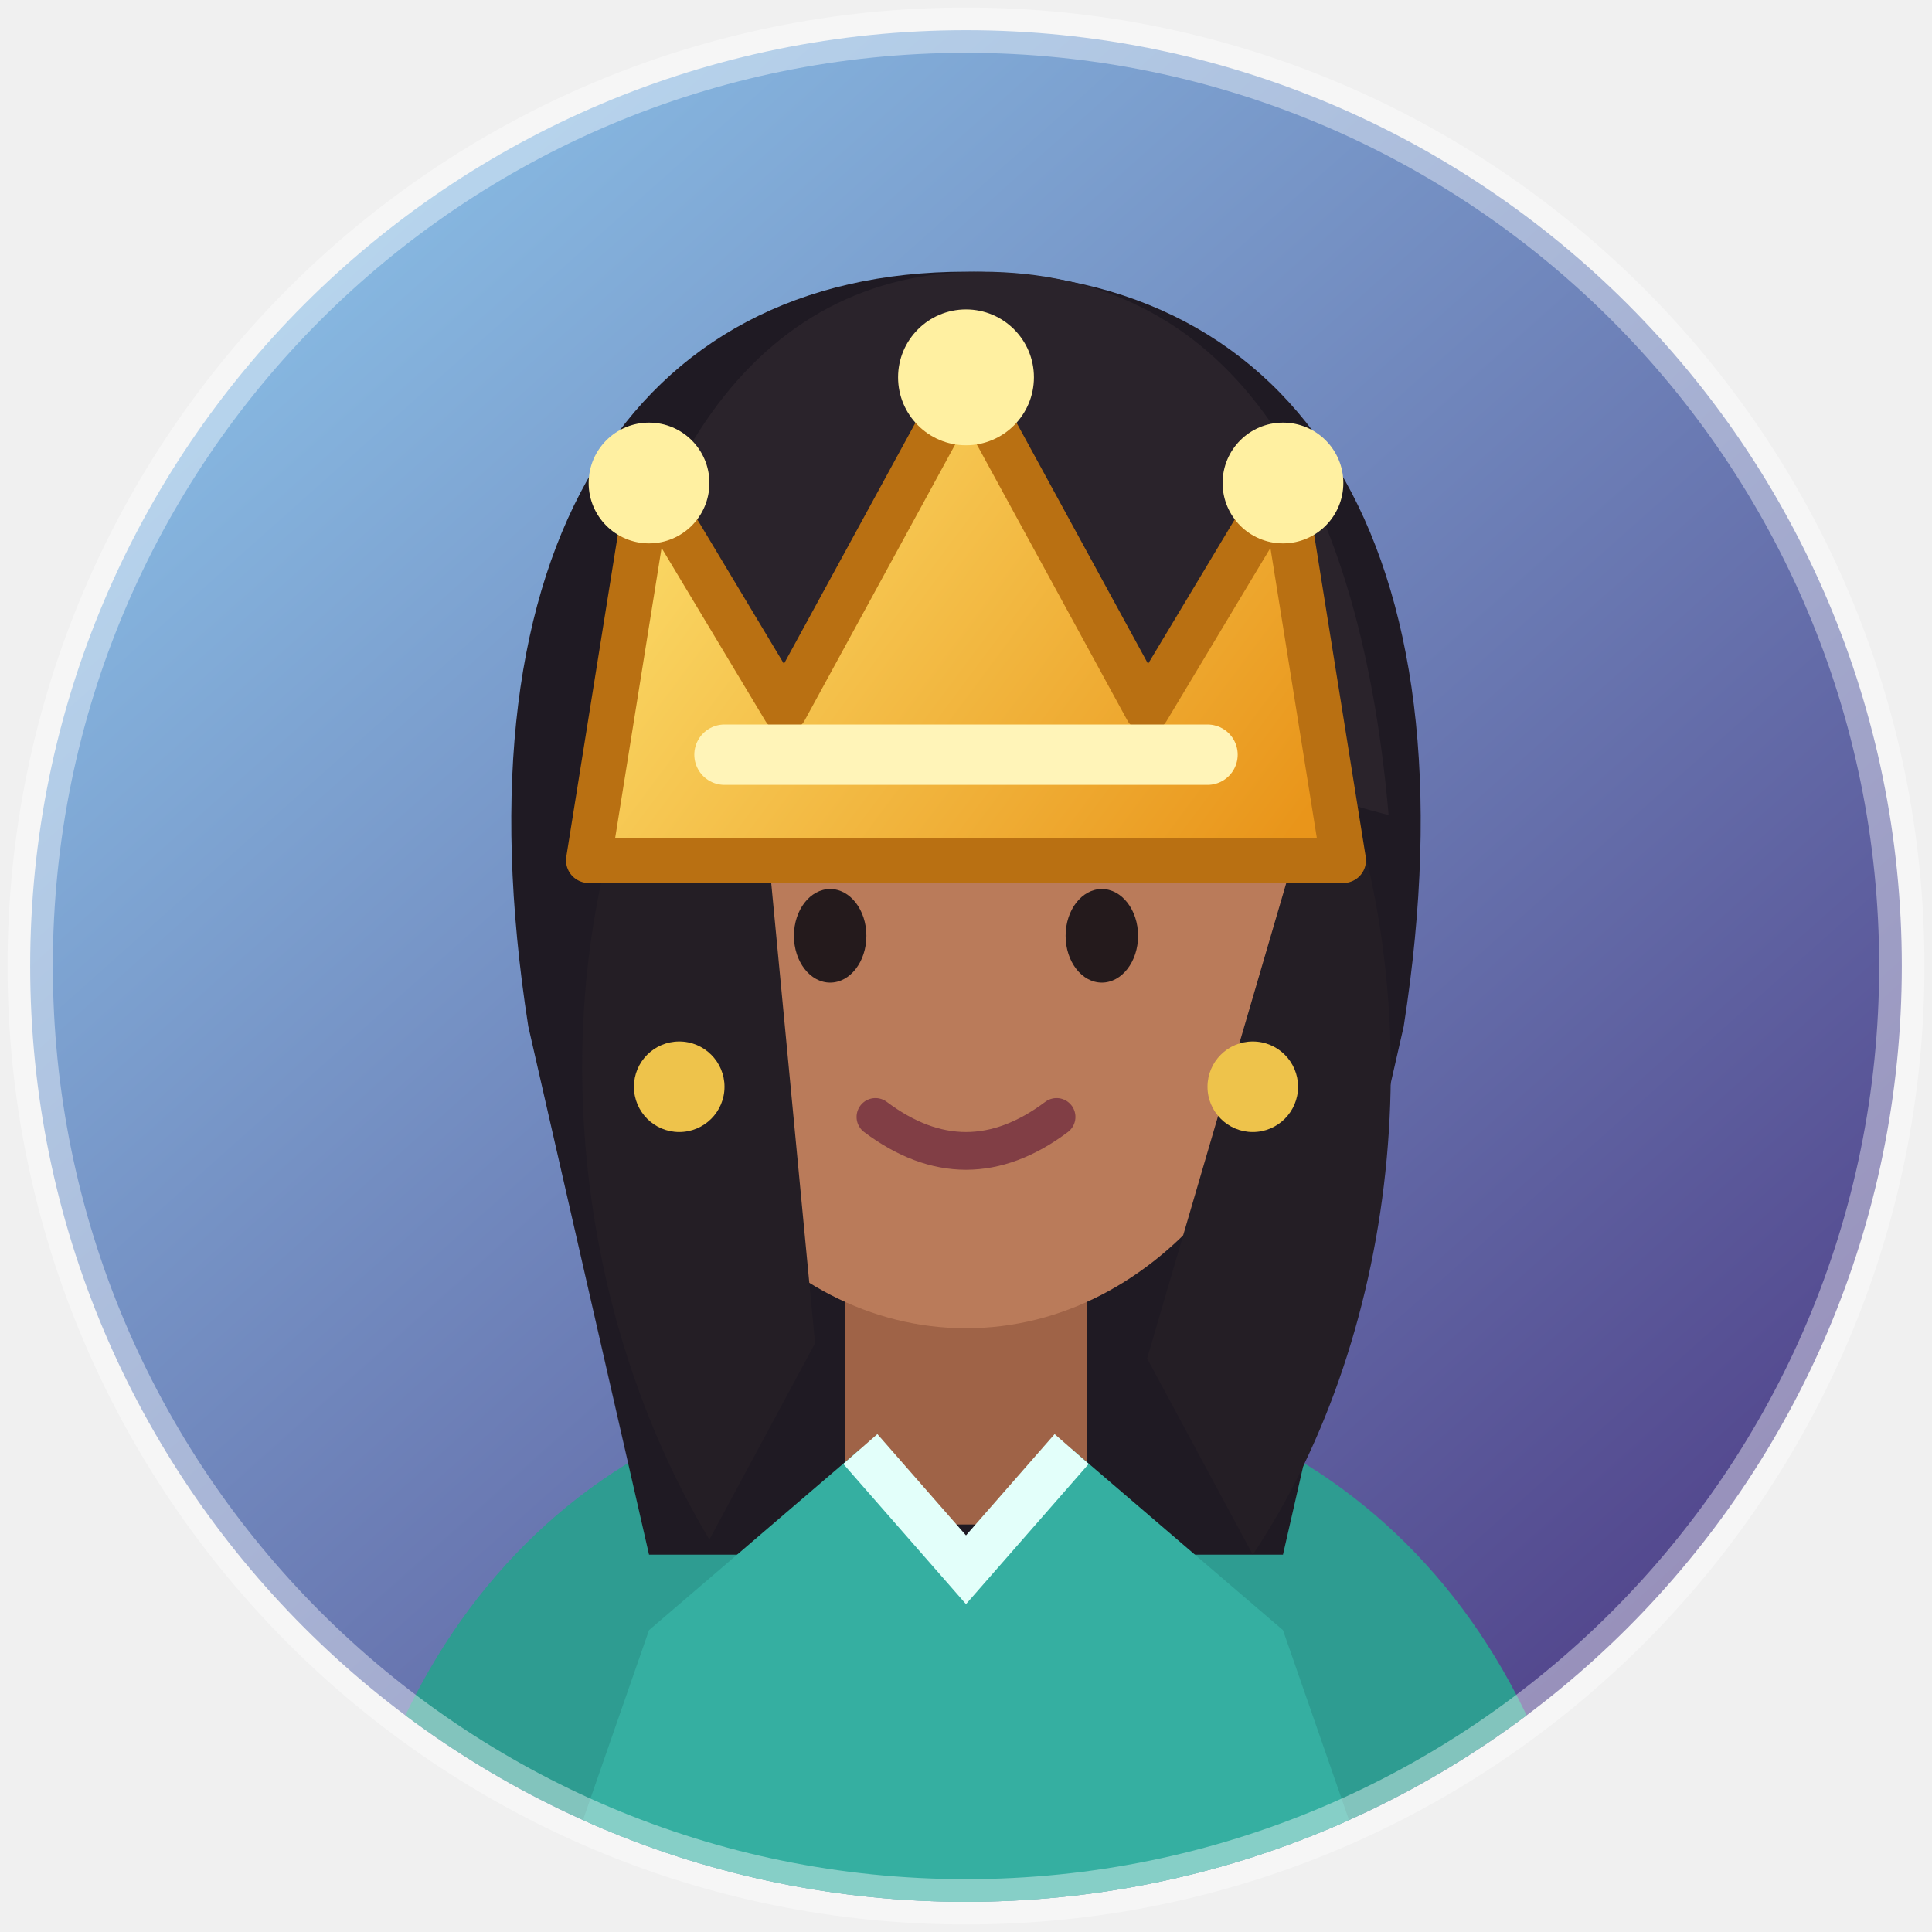
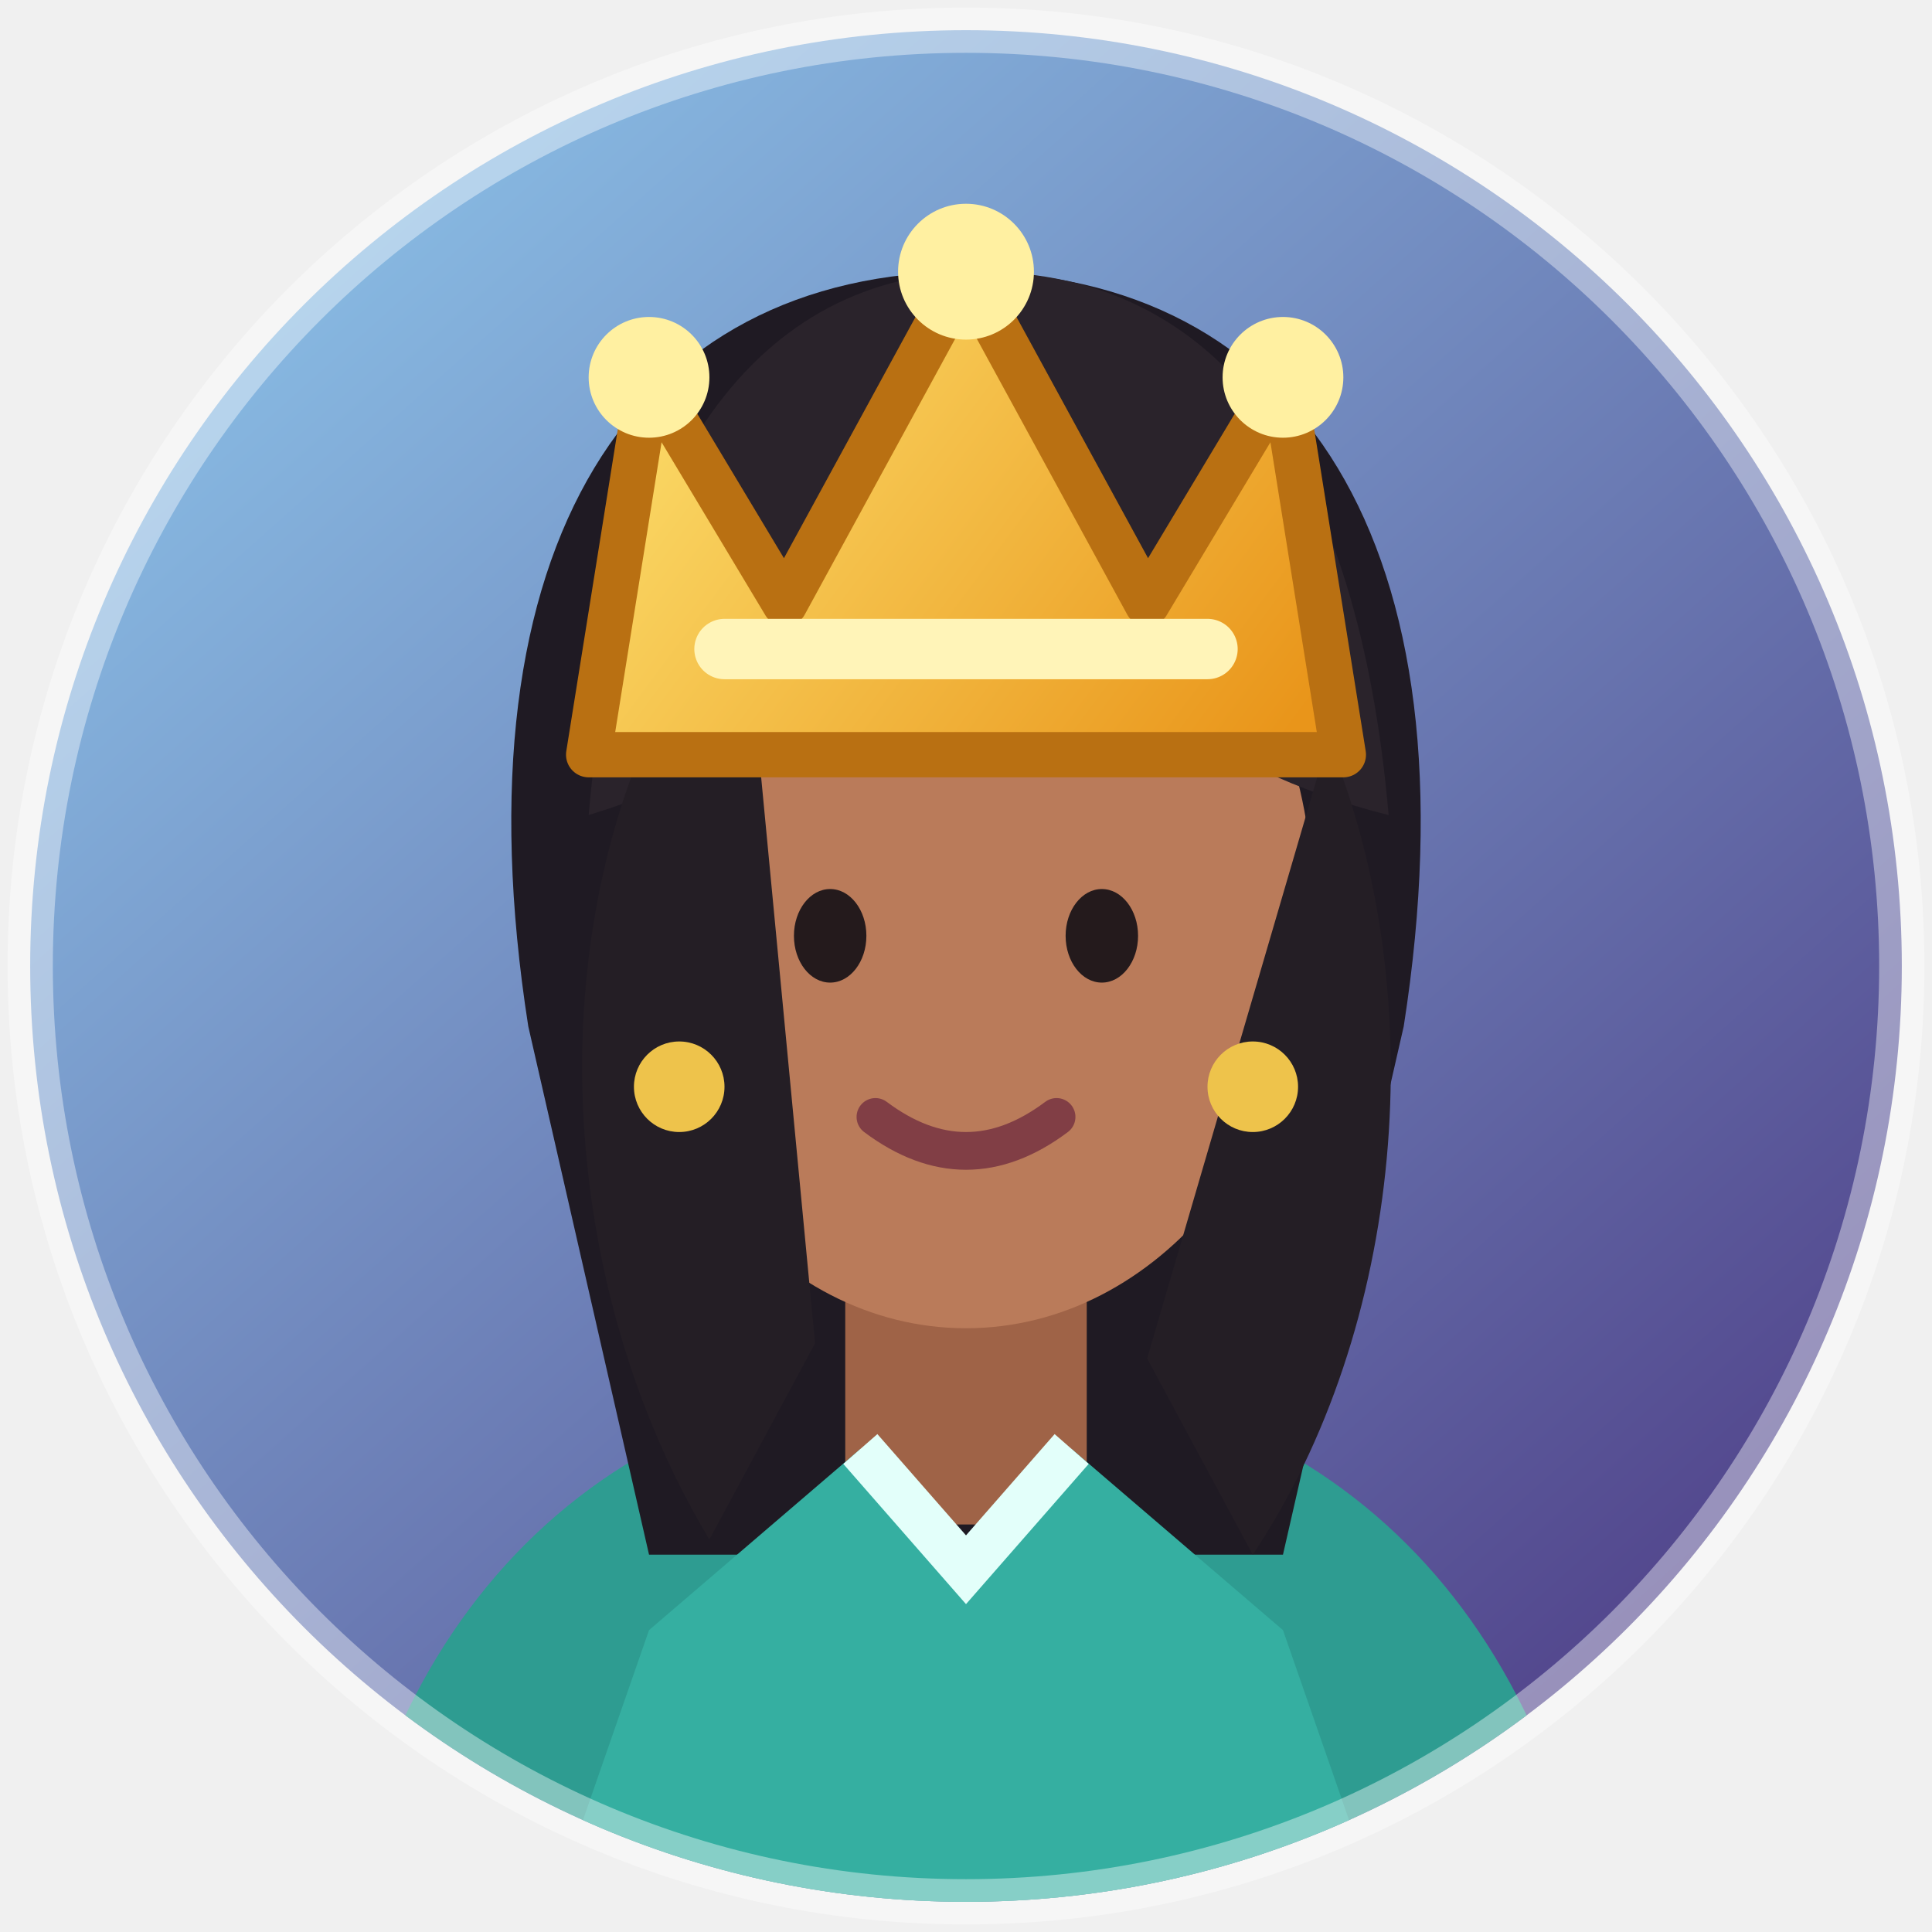
<svg xmlns="http://www.w3.org/2000/svg" viewBox="0 0 128 128">
  <defs>
    <linearGradient id="morena-corona-bg" x1="14" y1="8" x2="113" y2="119" gradientUnits="userSpaceOnUse">
      <stop stop-color="#8CC3E9" />
      <stop offset="1" stop-color="#4E3D86" />
    </linearGradient>
    <linearGradient id="morena-corona-crown" x1="41" y1="17" x2="88" y2="52" gradientUnits="userSpaceOnUse">
      <stop stop-color="#FFE978" />
      <stop offset="1" stop-color="#E9951A" />
    </linearGradient>
    <clipPath id="morena-corona-clip">
      <circle cx="64" cy="64" r="62" />
    </clipPath>
  </defs>
  <circle cx="64" cy="64" r="62" fill="url(#morena-corona-bg)" />
  <g clip-path="url(#morena-corona-clip)">
    <path d="M22 131c3-25 19-40 42-40s39 15 42 40" fill="#2E9C91" />
    <path d="M35 68c-5-32 7-50 29-50s34 18 29 50l-8 35H43z" fill="#1F1A23" />
    <path d="M56 82h16v19H56z" fill="#9F6347" />
    <ellipse cx="64" cy="60" rx="23" ry="28" fill="#BA7B5A" />
    <path d="M39 54c2-23 11-36 26-36 16 0 25 13 27 36-12-3-21-10-28-21-4 10-12 17-25 21z" fill="#2A232B" />
    <path d="M42 51c-6 16-4 36 5 51l7-13-4-42zM88 49L76 90l7 13c10-15 12-37 5-54z" fill="#241E25" />
-     <path d="M43 32l9 15 12-22 12 22 9-15 4 25H39z" fill="url(#morena-corona-crown)" stroke="#B97012" stroke-width="3" stroke-linejoin="round" />
-     <circle cx="43" cy="32" r="4" fill="#FFF0A1" />
-     <circle cx="64" cy="25" r="4.5" fill="#FFF0A1" />
-     <circle cx="85" cy="32" r="4" fill="#FFF0A1" />
-     <path d="M48 50h32" stroke="#FFF4B8" stroke-width="4" stroke-linecap="round" />
+     <g transform="translate(0 -7)">
+       <path d="M43 32l9 15 12-22 12 22 9-15 4 25H39z" fill="url(#morena-corona-crown)" stroke="#B97012" stroke-width="3" stroke-linejoin="round" />
+       <circle cx="43" cy="32" r="4" fill="#FFF0A1" />
+       <circle cx="64" cy="25" r="4.5" fill="#FFF0A1" />
+       <circle cx="85" cy="32" r="4" fill="#FFF0A1" />
+       <path d="M48 50h32" stroke="#FFF4B8" stroke-width="4" stroke-linecap="round" />
+     </g>
    <ellipse cx="55" cy="62" rx="2.4" ry="3.1" fill="#241A1C" />
    <ellipse cx="73" cy="62" rx="2.4" ry="3.1" fill="#241A1C" />
    <path d="M58 74c4 3 8 3 12 0" fill="none" stroke="#813E45" stroke-width="2.5" stroke-linecap="round" />
    <path d="M43 108l14-12 7 8 7-8 14 12 8 23H35z" fill="#35AFA1" />
    <path d="M57 96l7 8 7-8" fill="none" stroke="#E3FFFA" stroke-width="3" />
    <circle cx="45" cy="72" r="3" fill="#EEC34B" />
    <circle cx="83" cy="72" r="3" fill="#EEC34B" />
  </g>
  <circle cx="64" cy="64" r="62" fill="none" stroke="#FFF" stroke-opacity=".4" stroke-width="3" />
</svg>
